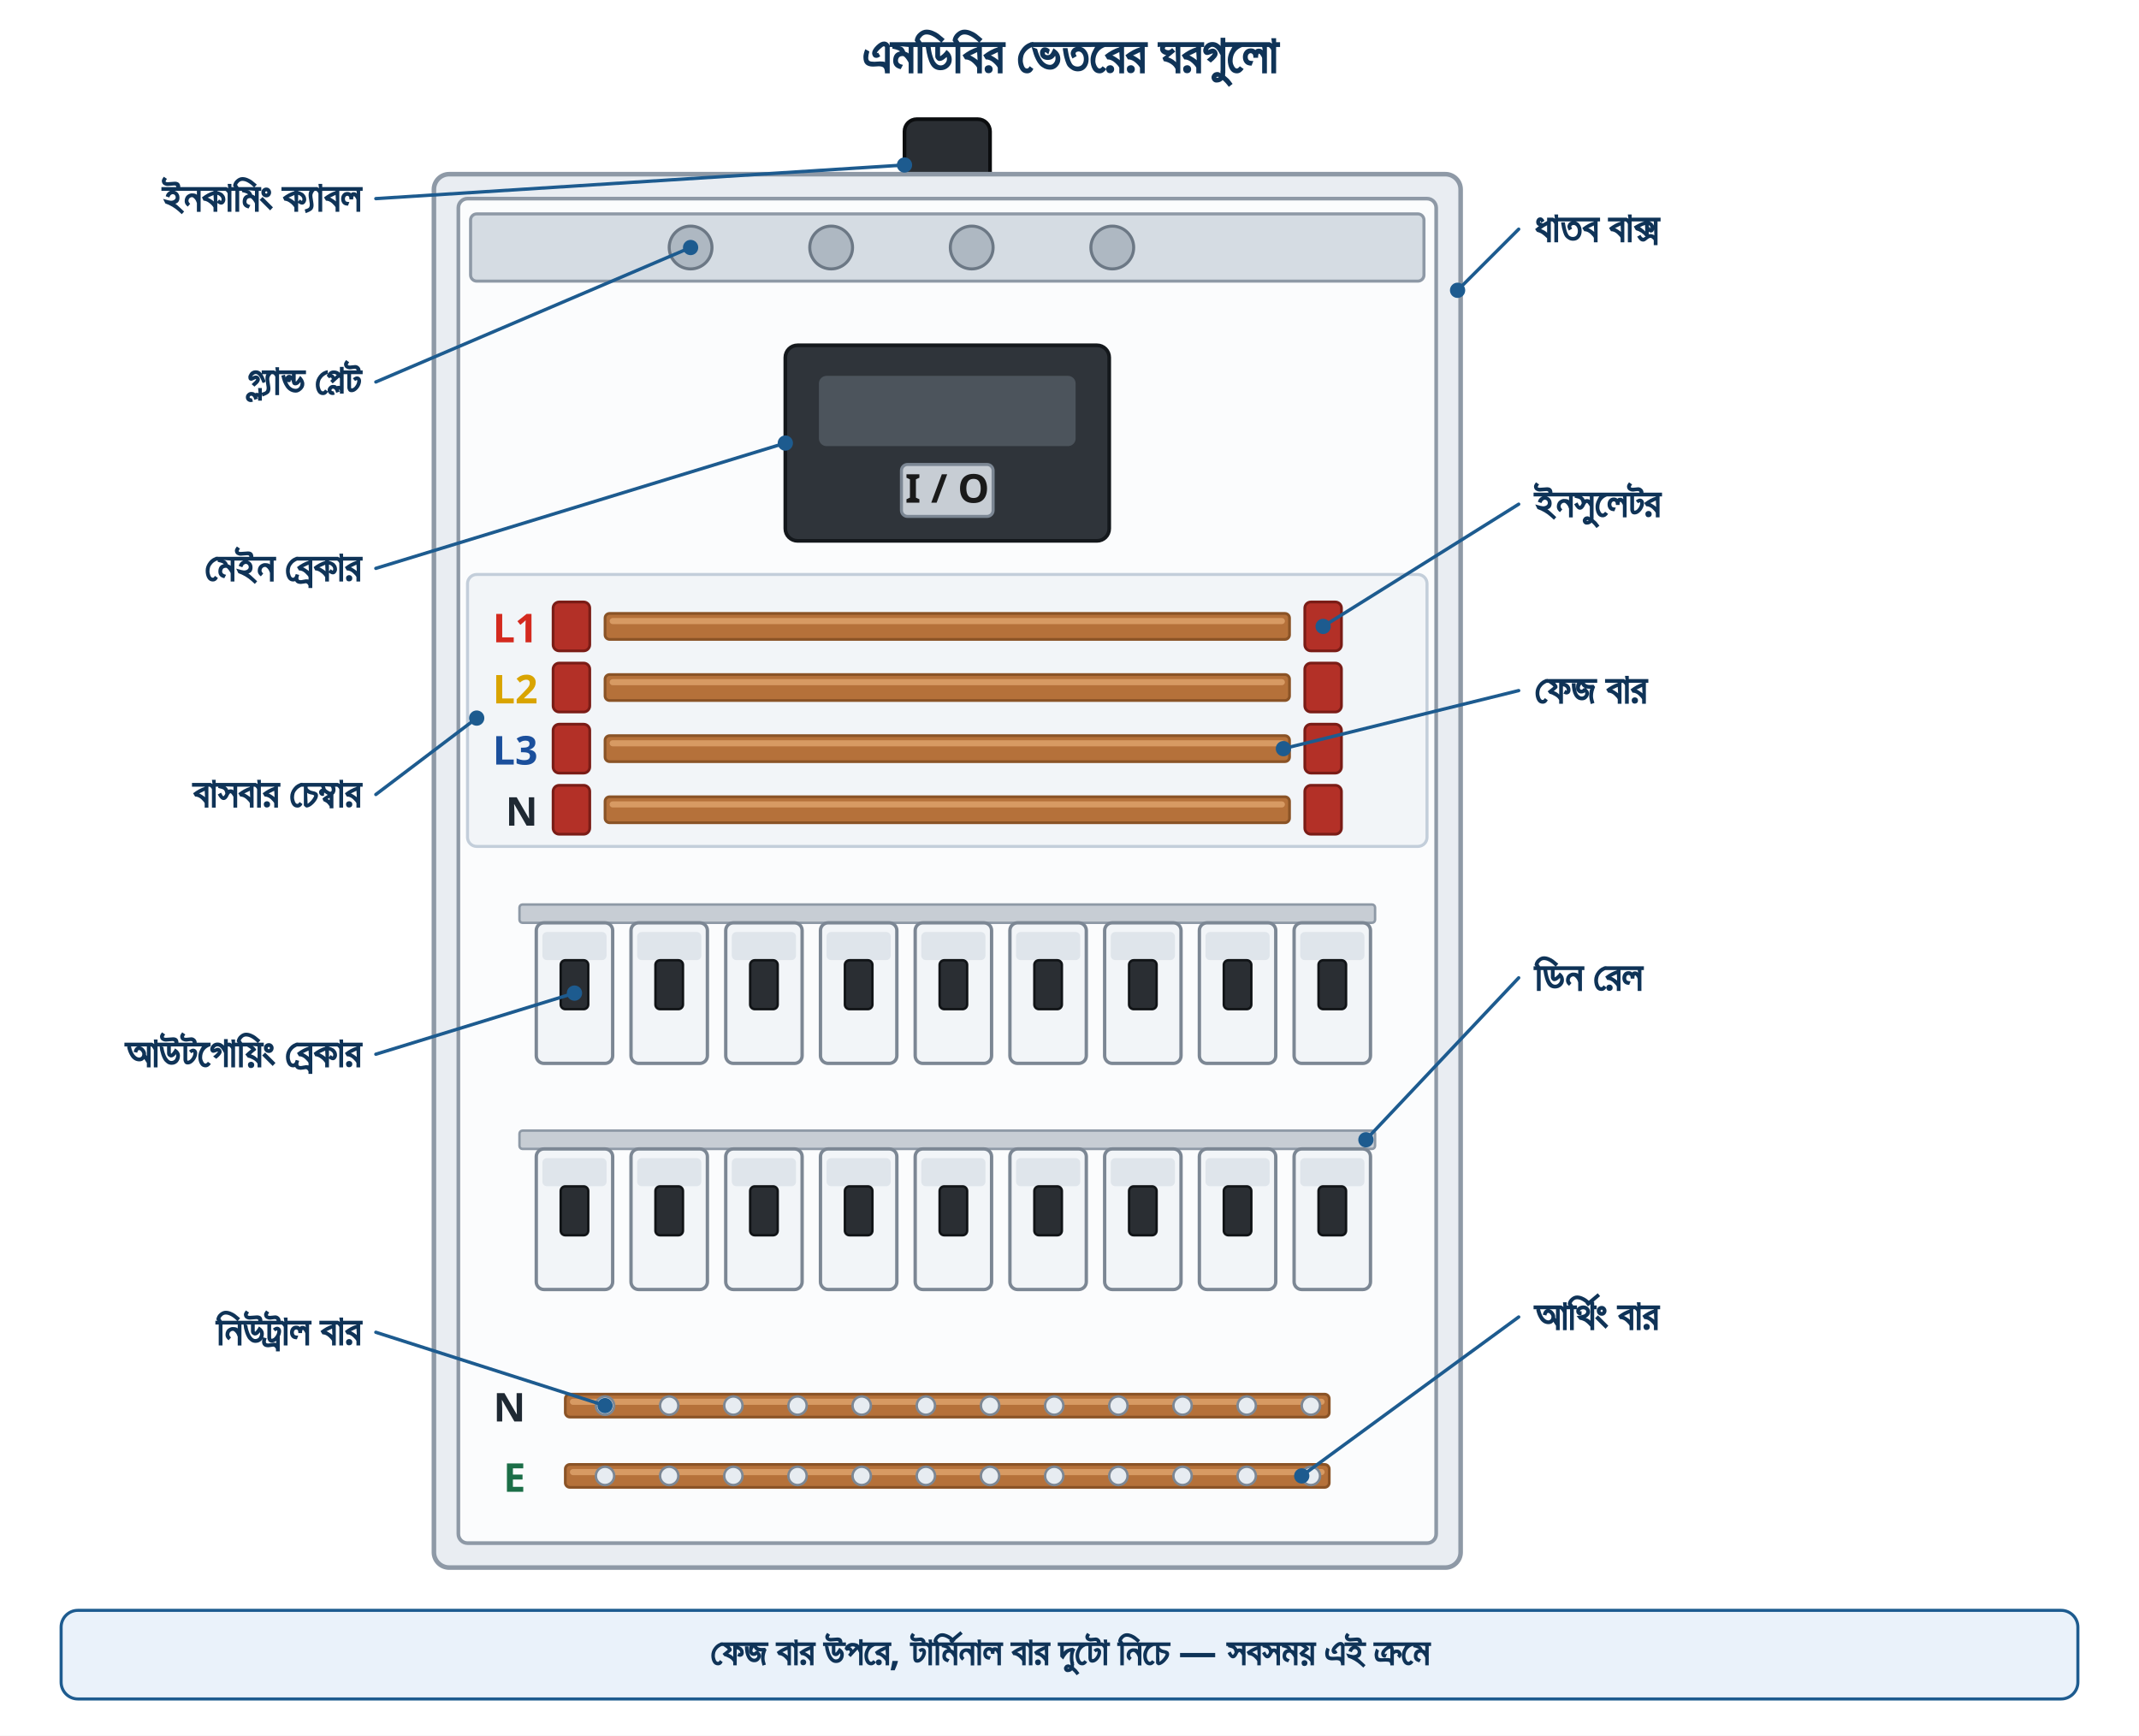
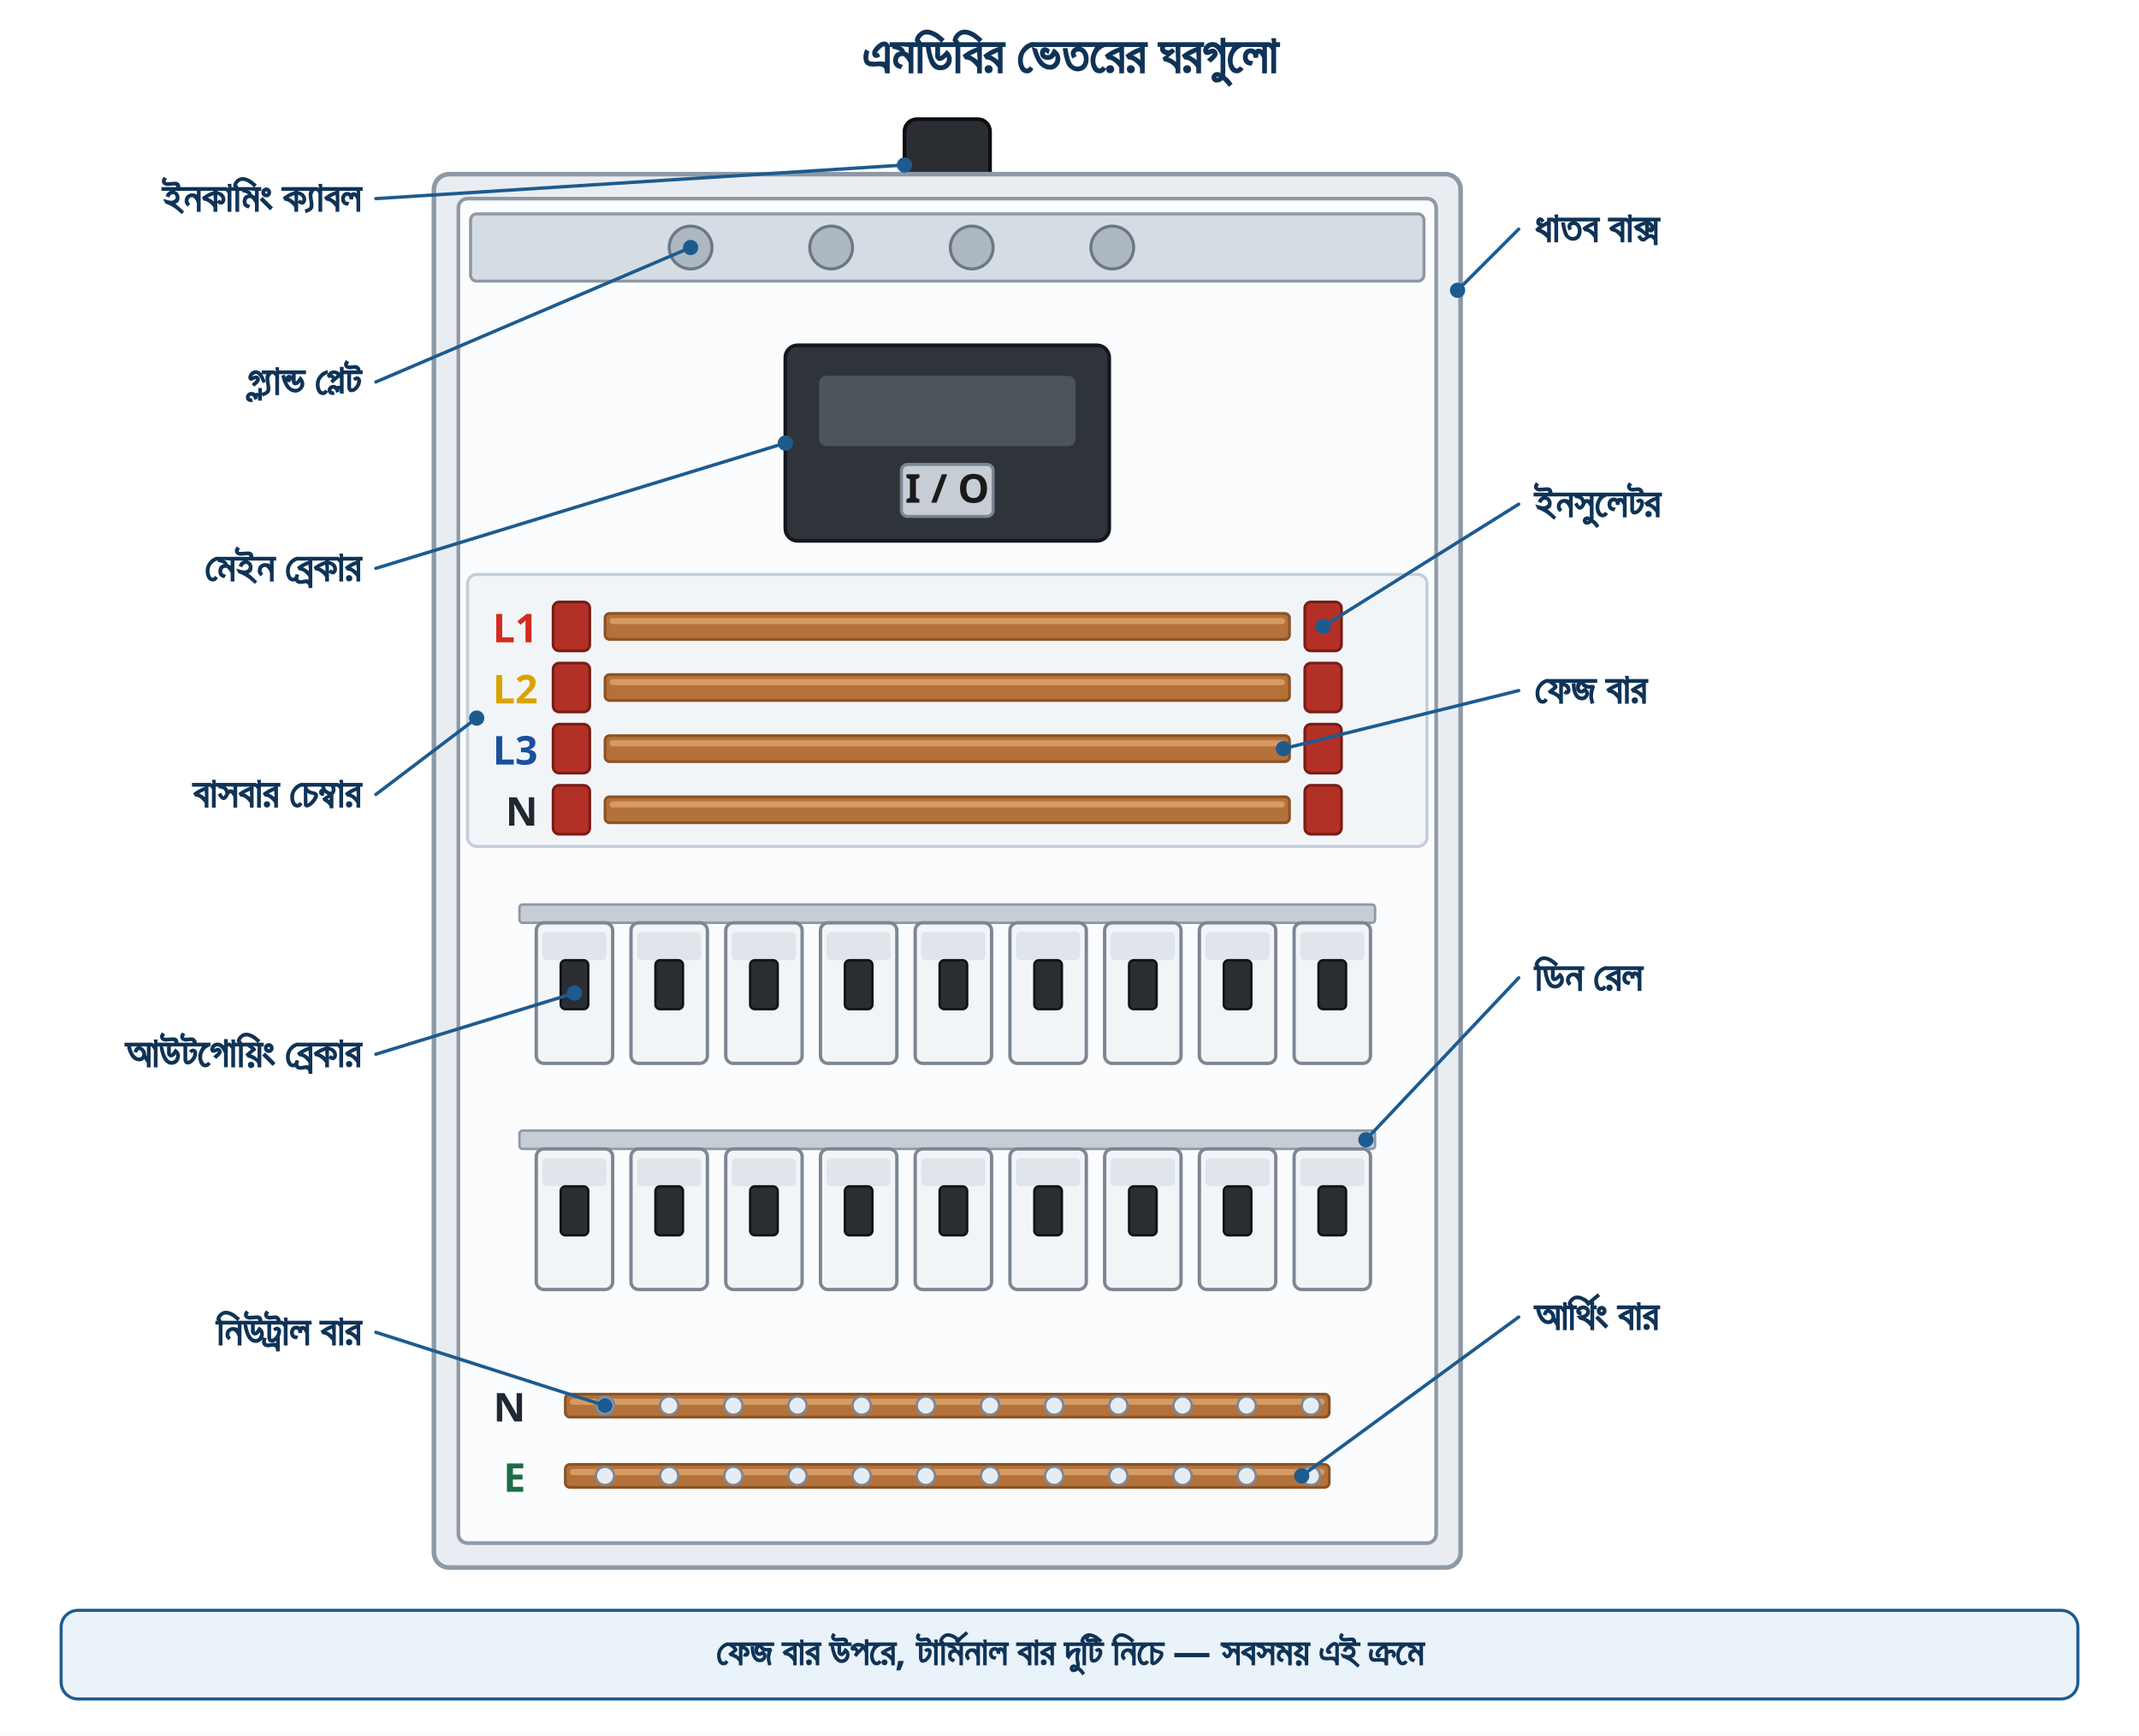
<svg xmlns="http://www.w3.org/2000/svg" width="1400" height="1136" viewBox="0 0 1400 1136">
  <rect width="1400" height="1136" fill="#FFFFFF" />
  <text x="700.0" y="48.0" font-family="Kalpurush" font-size="34" font-weight="700" fill="#0F3357" text-anchor="middle">এমডিবির ভেতরের ঘরগুলো</text>
  <rect x="592.0" y="78.0" width="56.0" height="68.0" rx="8" fill="#2A2E33" stroke="#0B0D0F" stroke-width="2.4" />
  <rect x="284.0" y="114.0" width="672.0" height="912.0" rx="10" fill="#E9EDF2" stroke="#8E99A6" stroke-width="3" />
  <rect x="300.0" y="130.0" width="640.0" height="880.0" rx="6" fill="#FBFCFD" stroke="#8E99A6" stroke-width="2.4" />
  <rect x="308.0" y="140.0" width="624.0" height="44.0" rx="4" fill="#D5DCE3" stroke="#8E99A6" stroke-width="2" />
  <circle cx="452.0" cy="162.0" r="14.0" fill="#AEB8C2" stroke="#6C7885" stroke-width="2" />
  <circle cx="544.0" cy="162.0" r="14.0" fill="#AEB8C2" stroke="#6C7885" stroke-width="2" />
  <circle cx="636.0" cy="162.0" r="14.0" fill="#AEB8C2" stroke="#6C7885" stroke-width="2" />
  <circle cx="728.0" cy="162.0" r="14.0" fill="#AEB8C2" stroke="#6C7885" stroke-width="2" />
  <rect x="514.0" y="226.0" width="212.0" height="128.0" rx="8" fill="#2F343A" stroke="#14181C" stroke-width="2.4" />
  <rect x="536.0" y="246.0" width="168.0" height="46.0" rx="5" fill="#4C545C" stroke="none" stroke-width="0" />
  <rect x="590.0" y="304.0" width="60.0" height="34.0" rx="4" fill="#C7CDD4" stroke="#7C8794" stroke-width="2" />
  <text x="620.0" y="329.0" font-family="Kalpurush" font-size="26" font-weight="700" fill="#1A1A1A" text-anchor="middle">I / O</text>
  <rect x="306.0" y="376.0" width="628.0" height="178.0" rx="6" fill="#F2F5F8" stroke="#C3CEDA" stroke-width="2" />
  <rect x="396.0" y="401.5" width="448.0" height="17.0" rx="3" fill="#B5713A" stroke="#8A5326" stroke-width="1.8" />
  <rect x="399.0" y="404.5" width="442.0" height="4.0" rx="2" fill="#D79A63" stroke="none" stroke-width="0" />
  <text x="352.0" y="420.4" font-family="Kalpurush" font-size="26" font-weight="700" fill="#D42A1F" text-anchor="end">L1</text>
  <rect x="362.0" y="394.0" width="24.0" height="32.0" rx="4" fill="#B33027" stroke="#7A1C16" stroke-width="1.8" />
  <rect x="854.0" y="394.0" width="24.0" height="32.0" rx="4" fill="#B33027" stroke="#7A1C16" stroke-width="1.8" />
  <rect x="396.0" y="441.5" width="448.0" height="17.0" rx="3" fill="#B5713A" stroke="#8A5326" stroke-width="1.8" />
  <rect x="399.0" y="444.5" width="442.0" height="4.0" rx="2" fill="#D79A63" stroke="none" stroke-width="0" />
  <text x="352.0" y="460.4" font-family="Kalpurush" font-size="26" font-weight="700" fill="#D9A400" text-anchor="end">L2</text>
  <rect x="362.0" y="434.0" width="24.0" height="32.0" rx="4" fill="#B33027" stroke="#7A1C16" stroke-width="1.8" />
  <rect x="854.0" y="434.0" width="24.0" height="32.0" rx="4" fill="#B33027" stroke="#7A1C16" stroke-width="1.8" />
  <rect x="396.0" y="481.5" width="448.0" height="17.0" rx="3" fill="#B5713A" stroke="#8A5326" stroke-width="1.8" />
  <rect x="399.0" y="484.5" width="442.0" height="4.0" rx="2" fill="#D79A63" stroke="none" stroke-width="0" />
  <text x="352.0" y="500.4" font-family="Kalpurush" font-size="26" font-weight="700" fill="#1B4F9C" text-anchor="end">L3</text>
  <rect x="362.0" y="474.0" width="24.0" height="32.0" rx="4" fill="#B33027" stroke="#7A1C16" stroke-width="1.8" />
  <rect x="854.0" y="474.0" width="24.0" height="32.0" rx="4" fill="#B33027" stroke="#7A1C16" stroke-width="1.8" />
  <rect x="396.0" y="521.5" width="448.0" height="17.0" rx="3" fill="#B5713A" stroke="#8A5326" stroke-width="1.8" />
  <rect x="399.0" y="524.5" width="442.0" height="4.0" rx="2" fill="#D79A63" stroke="none" stroke-width="0" />
  <text x="352.0" y="540.4" font-family="Kalpurush" font-size="26" font-weight="700" fill="#1F2933" text-anchor="end">N</text>
  <rect x="362.0" y="514.0" width="24.0" height="32.0" rx="4" fill="#B33027" stroke="#7A1C16" stroke-width="1.8" />
  <rect x="854.0" y="514.0" width="24.0" height="32.0" rx="4" fill="#B33027" stroke="#7A1C16" stroke-width="1.8" />
  <rect x="340.0" y="592.0" width="560.0" height="12.0" rx="2" fill="#C7CDD4" stroke="#8E99A6" stroke-width="1.6" />
  <rect x="351.0" y="604.0" width="50.0" height="92.0" rx="5" fill="#F2F5F8" stroke="#7C8794" stroke-width="2.2" />
  <rect x="355.0" y="610.0" width="42.0" height="18.4" rx="3" fill="#DFE5EB" stroke="none" stroke-width="0" />
  <rect x="367.0" y="628.5" width="18.0" height="32.0" rx="3" fill="#2A2E33" stroke="#111417" stroke-width="1.6" />
  <rect x="413.0" y="604.0" width="50.0" height="92.0" rx="5" fill="#F2F5F8" stroke="#7C8794" stroke-width="2.2" />
  <rect x="417.0" y="610.0" width="42.0" height="18.4" rx="3" fill="#DFE5EB" stroke="none" stroke-width="0" />
  <rect x="429.0" y="628.5" width="18.0" height="32.0" rx="3" fill="#2A2E33" stroke="#111417" stroke-width="1.6" />
  <rect x="475.0" y="604.0" width="50.0" height="92.0" rx="5" fill="#F2F5F8" stroke="#7C8794" stroke-width="2.2" />
  <rect x="479.0" y="610.0" width="42.0" height="18.4" rx="3" fill="#DFE5EB" stroke="none" stroke-width="0" />
  <rect x="491.0" y="628.5" width="18.0" height="32.0" rx="3" fill="#2A2E33" stroke="#111417" stroke-width="1.6" />
  <rect x="537.0" y="604.0" width="50.0" height="92.0" rx="5" fill="#F2F5F8" stroke="#7C8794" stroke-width="2.2" />
  <rect x="541.0" y="610.0" width="42.0" height="18.4" rx="3" fill="#DFE5EB" stroke="none" stroke-width="0" />
  <rect x="553.0" y="628.5" width="18.0" height="32.0" rx="3" fill="#2A2E33" stroke="#111417" stroke-width="1.6" />
  <rect x="599.0" y="604.0" width="50.0" height="92.0" rx="5" fill="#F2F5F8" stroke="#7C8794" stroke-width="2.2" />
  <rect x="603.0" y="610.0" width="42.0" height="18.4" rx="3" fill="#DFE5EB" stroke="none" stroke-width="0" />
  <rect x="615.0" y="628.5" width="18.0" height="32.0" rx="3" fill="#2A2E33" stroke="#111417" stroke-width="1.6" />
  <rect x="661.0" y="604.0" width="50.0" height="92.0" rx="5" fill="#F2F5F8" stroke="#7C8794" stroke-width="2.2" />
  <rect x="665.0" y="610.0" width="42.0" height="18.4" rx="3" fill="#DFE5EB" stroke="none" stroke-width="0" />
  <rect x="677.0" y="628.5" width="18.0" height="32.0" rx="3" fill="#2A2E33" stroke="#111417" stroke-width="1.6" />
  <rect x="723.0" y="604.0" width="50.0" height="92.0" rx="5" fill="#F2F5F8" stroke="#7C8794" stroke-width="2.2" />
  <rect x="727.0" y="610.0" width="42.0" height="18.4" rx="3" fill="#DFE5EB" stroke="none" stroke-width="0" />
  <rect x="739.0" y="628.5" width="18.0" height="32.0" rx="3" fill="#2A2E33" stroke="#111417" stroke-width="1.6" />
  <rect x="785.0" y="604.0" width="50.0" height="92.0" rx="5" fill="#F2F5F8" stroke="#7C8794" stroke-width="2.2" />
  <rect x="789.0" y="610.0" width="42.0" height="18.4" rx="3" fill="#DFE5EB" stroke="none" stroke-width="0" />
  <rect x="801.0" y="628.5" width="18.0" height="32.0" rx="3" fill="#2A2E33" stroke="#111417" stroke-width="1.6" />
  <rect x="847.0" y="604.0" width="50.0" height="92.0" rx="5" fill="#F2F5F8" stroke="#7C8794" stroke-width="2.2" />
  <rect x="851.0" y="610.0" width="42.0" height="18.4" rx="3" fill="#DFE5EB" stroke="none" stroke-width="0" />
  <rect x="863.0" y="628.5" width="18.0" height="32.0" rx="3" fill="#2A2E33" stroke="#111417" stroke-width="1.6" />
  <rect x="340.0" y="740.0" width="560.0" height="12.0" rx="2" fill="#C7CDD4" stroke="#8E99A6" stroke-width="1.6" />
  <rect x="351.0" y="752.0" width="50.0" height="92.0" rx="5" fill="#F2F5F8" stroke="#7C8794" stroke-width="2.2" />
  <rect x="355.0" y="758.0" width="42.0" height="18.4" rx="3" fill="#DFE5EB" stroke="none" stroke-width="0" />
  <rect x="367.0" y="776.5" width="18.0" height="32.0" rx="3" fill="#2A2E33" stroke="#111417" stroke-width="1.6" />
  <rect x="413.0" y="752.0" width="50.0" height="92.0" rx="5" fill="#F2F5F8" stroke="#7C8794" stroke-width="2.2" />
  <rect x="417.0" y="758.0" width="42.0" height="18.4" rx="3" fill="#DFE5EB" stroke="none" stroke-width="0" />
  <rect x="429.0" y="776.5" width="18.0" height="32.0" rx="3" fill="#2A2E33" stroke="#111417" stroke-width="1.6" />
  <rect x="475.0" y="752.0" width="50.0" height="92.0" rx="5" fill="#F2F5F8" stroke="#7C8794" stroke-width="2.2" />
  <rect x="479.0" y="758.0" width="42.0" height="18.4" rx="3" fill="#DFE5EB" stroke="none" stroke-width="0" />
  <rect x="491.0" y="776.5" width="18.0" height="32.0" rx="3" fill="#2A2E33" stroke="#111417" stroke-width="1.6" />
  <rect x="537.0" y="752.0" width="50.0" height="92.0" rx="5" fill="#F2F5F8" stroke="#7C8794" stroke-width="2.2" />
  <rect x="541.0" y="758.0" width="42.0" height="18.4" rx="3" fill="#DFE5EB" stroke="none" stroke-width="0" />
  <rect x="553.0" y="776.5" width="18.0" height="32.0" rx="3" fill="#2A2E33" stroke="#111417" stroke-width="1.6" />
  <rect x="599.0" y="752.0" width="50.0" height="92.0" rx="5" fill="#F2F5F8" stroke="#7C8794" stroke-width="2.2" />
  <rect x="603.0" y="758.0" width="42.0" height="18.4" rx="3" fill="#DFE5EB" stroke="none" stroke-width="0" />
  <rect x="615.0" y="776.5" width="18.0" height="32.0" rx="3" fill="#2A2E33" stroke="#111417" stroke-width="1.6" />
  <rect x="661.0" y="752.0" width="50.0" height="92.0" rx="5" fill="#F2F5F8" stroke="#7C8794" stroke-width="2.2" />
  <rect x="665.0" y="758.0" width="42.0" height="18.4" rx="3" fill="#DFE5EB" stroke="none" stroke-width="0" />
  <rect x="677.0" y="776.5" width="18.0" height="32.0" rx="3" fill="#2A2E33" stroke="#111417" stroke-width="1.6" />
  <rect x="723.0" y="752.0" width="50.0" height="92.0" rx="5" fill="#F2F5F8" stroke="#7C8794" stroke-width="2.2" />
  <rect x="727.0" y="758.0" width="42.0" height="18.4" rx="3" fill="#DFE5EB" stroke="none" stroke-width="0" />
  <rect x="739.0" y="776.5" width="18.0" height="32.0" rx="3" fill="#2A2E33" stroke="#111417" stroke-width="1.6" />
  <rect x="785.0" y="752.0" width="50.0" height="92.0" rx="5" fill="#F2F5F8" stroke="#7C8794" stroke-width="2.2" />
  <rect x="789.0" y="758.0" width="42.0" height="18.4" rx="3" fill="#DFE5EB" stroke="none" stroke-width="0" />
  <rect x="801.0" y="776.5" width="18.0" height="32.0" rx="3" fill="#2A2E33" stroke="#111417" stroke-width="1.6" />
  <rect x="847.0" y="752.0" width="50.0" height="92.0" rx="5" fill="#F2F5F8" stroke="#7C8794" stroke-width="2.2" />
  <rect x="851.0" y="758.0" width="42.0" height="18.4" rx="3" fill="#DFE5EB" stroke="none" stroke-width="0" />
  <rect x="863.0" y="776.5" width="18.0" height="32.0" rx="3" fill="#2A2E33" stroke="#111417" stroke-width="1.6" />
  <rect x="370.0" y="912.5" width="500.0" height="15.0" rx="3" fill="#B5713A" stroke="#8A5326" stroke-width="1.8" />
  <rect x="373.0" y="915.5" width="494.0" height="4.0" rx="2" fill="#D79A63" stroke="none" stroke-width="0" />
  <text x="344.0" y="930.4" font-family="Kalpurush" font-size="26" font-weight="700" fill="#1F2933" text-anchor="end">N</text>
  <rect x="370.0" y="958.5" width="500.0" height="15.0" rx="3" fill="#B5713A" stroke="#8A5326" stroke-width="1.8" />
  <rect x="373.0" y="961.5" width="494.0" height="4.0" rx="2" fill="#D79A63" stroke="none" stroke-width="0" />
  <text x="344.0" y="976.4" font-family="Kalpurush" font-size="26" font-weight="700" fill="#1B6E47" text-anchor="end">E</text>
  <circle cx="396.0" cy="920.0" r="6.0" fill="#E7ECF1" stroke="#7C8794" stroke-width="1.6" />
  <circle cx="396.0" cy="966.0" r="6.0" fill="#E7ECF1" stroke="#7C8794" stroke-width="1.6" />
  <circle cx="438.0" cy="920.0" r="6.0" fill="#E7ECF1" stroke="#7C8794" stroke-width="1.6" />
  <circle cx="438.0" cy="966.0" r="6.0" fill="#E7ECF1" stroke="#7C8794" stroke-width="1.6" />
  <circle cx="480.0" cy="920.0" r="6.0" fill="#E7ECF1" stroke="#7C8794" stroke-width="1.6" />
  <circle cx="480.0" cy="966.0" r="6.0" fill="#E7ECF1" stroke="#7C8794" stroke-width="1.6" />
  <circle cx="522.0" cy="920.0" r="6.0" fill="#E7ECF1" stroke="#7C8794" stroke-width="1.6" />
  <circle cx="522.0" cy="966.0" r="6.0" fill="#E7ECF1" stroke="#7C8794" stroke-width="1.6" />
  <circle cx="564.0" cy="920.0" r="6.0" fill="#E7ECF1" stroke="#7C8794" stroke-width="1.6" />
  <circle cx="564.0" cy="966.0" r="6.0" fill="#E7ECF1" stroke="#7C8794" stroke-width="1.6" />
  <circle cx="606.0" cy="920.0" r="6.0" fill="#E7ECF1" stroke="#7C8794" stroke-width="1.6" />
  <circle cx="606.0" cy="966.0" r="6.0" fill="#E7ECF1" stroke="#7C8794" stroke-width="1.6" />
  <circle cx="648.0" cy="920.0" r="6.0" fill="#E7ECF1" stroke="#7C8794" stroke-width="1.6" />
  <circle cx="648.0" cy="966.0" r="6.0" fill="#E7ECF1" stroke="#7C8794" stroke-width="1.6" />
  <circle cx="690.0" cy="920.0" r="6.0" fill="#E7ECF1" stroke="#7C8794" stroke-width="1.6" />
  <circle cx="690.0" cy="966.0" r="6.0" fill="#E7ECF1" stroke="#7C8794" stroke-width="1.6" />
  <circle cx="732.0" cy="920.0" r="6.0" fill="#E7ECF1" stroke="#7C8794" stroke-width="1.6" />
  <circle cx="732.0" cy="966.0" r="6.0" fill="#E7ECF1" stroke="#7C8794" stroke-width="1.6" />
  <circle cx="774.0" cy="920.0" r="6.0" fill="#E7ECF1" stroke="#7C8794" stroke-width="1.6" />
  <circle cx="774.0" cy="966.0" r="6.0" fill="#E7ECF1" stroke="#7C8794" stroke-width="1.6" />
  <circle cx="816.0" cy="920.0" r="6.0" fill="#E7ECF1" stroke="#7C8794" stroke-width="1.6" />
  <circle cx="816.0" cy="966.0" r="6.0" fill="#E7ECF1" stroke="#7C8794" stroke-width="1.6" />
  <circle cx="858.0" cy="920.0" r="6.0" fill="#E7ECF1" stroke="#7C8794" stroke-width="1.6" />
  <circle cx="858.0" cy="966.0" r="6.0" fill="#E7ECF1" stroke="#7C8794" stroke-width="1.6" />
  <text x="236.0" y="138.6" font-family="Kalpurush" font-size="27" font-weight="700" fill="#0F3357" text-anchor="end">ইনকামিং ক্যাবল</text>
  <path d="M 246.0 130 L 592 108" fill="none" stroke="#1D5B8F" stroke-width="2.2" stroke-linecap="round" stroke-linejoin="round" />
  <circle cx="592.0" cy="108.0" r="5.0" fill="#1D5B8F" stroke="none" stroke-width="2" />
  <text x="236.0" y="258.6" font-family="Kalpurush" font-size="27" font-weight="700" fill="#0F3357" text-anchor="end">গ্ল্যান্ড প্লেট</text>
  <path d="M 246.0 250 L 452 162" fill="none" stroke="#1D5B8F" stroke-width="2.2" stroke-linecap="round" stroke-linejoin="round" />
  <circle cx="452.0" cy="162.0" r="5.0" fill="#1D5B8F" stroke="none" stroke-width="2" />
  <text x="236.0" y="380.6" font-family="Kalpurush" font-size="27" font-weight="700" fill="#0F3357" text-anchor="end">মেইন ব্রেকার</text>
  <path d="M 246.0 372 L 514 290" fill="none" stroke="#1D5B8F" stroke-width="2.2" stroke-linecap="round" stroke-linejoin="round" />
  <circle cx="514.0" cy="290.0" r="5.0" fill="#1D5B8F" stroke="none" stroke-width="2" />
  <text x="236.0" y="528.6" font-family="Kalpurush" font-size="27" font-weight="700" fill="#0F3357" text-anchor="end">বাসবার চেম্বার</text>
  <path d="M 246.0 520 L 312 470" fill="none" stroke="#1D5B8F" stroke-width="2.2" stroke-linecap="round" stroke-linejoin="round" />
  <circle cx="312.0" cy="470.0" r="5.0" fill="#1D5B8F" stroke="none" stroke-width="2" />
  <text x="236.0" y="698.6" font-family="Kalpurush" font-size="27" font-weight="700" fill="#0F3357" text-anchor="end">আউটগোয়িং ব্রেকার</text>
  <path d="M 246.0 690 L 376 650" fill="none" stroke="#1D5B8F" stroke-width="2.2" stroke-linecap="round" stroke-linejoin="round" />
  <circle cx="376.0" cy="650.0" r="5.0" fill="#1D5B8F" stroke="none" stroke-width="2" />
  <text x="236.0" y="880.6" font-family="Kalpurush" font-size="27" font-weight="700" fill="#0F3357" text-anchor="end">নিউট্রাল বার</text>
  <path d="M 246.0 872 L 396 920" fill="none" stroke="#1D5B8F" stroke-width="2.2" stroke-linecap="round" stroke-linejoin="round" />
  <circle cx="396.0" cy="920.0" r="5.0" fill="#1D5B8F" stroke="none" stroke-width="2" />
  <text x="1004.0" y="158.6" font-family="Kalpurush" font-size="27" font-weight="700" fill="#0F3357" text-anchor="start">ধাতব বাক্স</text>
  <path d="M 994 150 L 954 190" fill="none" stroke="#1D5B8F" stroke-width="2.2" stroke-linecap="round" stroke-linejoin="round" />
  <circle cx="954.0" cy="190.0" r="5.0" fill="#1D5B8F" stroke="none" stroke-width="2" />
  <text x="1004.0" y="338.6" font-family="Kalpurush" font-size="27" font-weight="700" fill="#0F3357" text-anchor="start">ইনসুলেটর</text>
  <path d="M 994 330 L 866 410" fill="none" stroke="#1D5B8F" stroke-width="2.2" stroke-linecap="round" stroke-linejoin="round" />
  <circle cx="866.0" cy="410.0" r="5.0" fill="#1D5B8F" stroke="none" stroke-width="2" />
  <text x="1004.0" y="460.6" font-family="Kalpurush" font-size="27" font-weight="700" fill="#0F3357" text-anchor="start">ফেজ বার</text>
  <path d="M 994 452 L 840 490" fill="none" stroke="#1D5B8F" stroke-width="2.2" stroke-linecap="round" stroke-linejoin="round" />
  <circle cx="840.0" cy="490.0" r="5.0" fill="#1D5B8F" stroke="none" stroke-width="2" />
  <text x="1004.0" y="648.6" font-family="Kalpurush" font-size="27" font-weight="700" fill="#0F3357" text-anchor="start">ডিন রেল</text>
  <path d="M 994 640 L 894 746" fill="none" stroke="#1D5B8F" stroke-width="2.2" stroke-linecap="round" stroke-linejoin="round" />
  <circle cx="894.0" cy="746.0" r="5.0" fill="#1D5B8F" stroke="none" stroke-width="2" />
  <text x="1004.0" y="870.6" font-family="Kalpurush" font-size="27" font-weight="700" fill="#0F3357" text-anchor="start">আর্থিং বার</text>
  <path d="M 994 862 L 852 966" fill="none" stroke="#1D5B8F" stroke-width="2.2" stroke-linecap="round" stroke-linejoin="round" />
  <circle cx="852.0" cy="966.0" r="5.0" fill="#1D5B8F" stroke="none" stroke-width="2" />
  <rect x="40.0" y="1054.0" width="1320.0" height="58.0" rx="11" fill="#EAF2FA" stroke="#1D5B8F" stroke-width="2" />
-   <text x="700.0" y="1090.0" font-family="Kalpurush" font-size="25" font-weight="700" fill="#0F3357" text-anchor="middle">ফেজ বার উপরে, টার্মিনাল বার দুটো নিচে — সবসময় এই ক্রমে</text>
+   <text x="700.0" y="1090.0" font-family="Kalpurush" font-size="25" font-weight="700" fill="#0F3357" text-anchor="middle">ফেজ বার উপরে, টার্মিনাল বার দুটি নিচে — সবসময় এই ক্রমে</text>
</svg>
